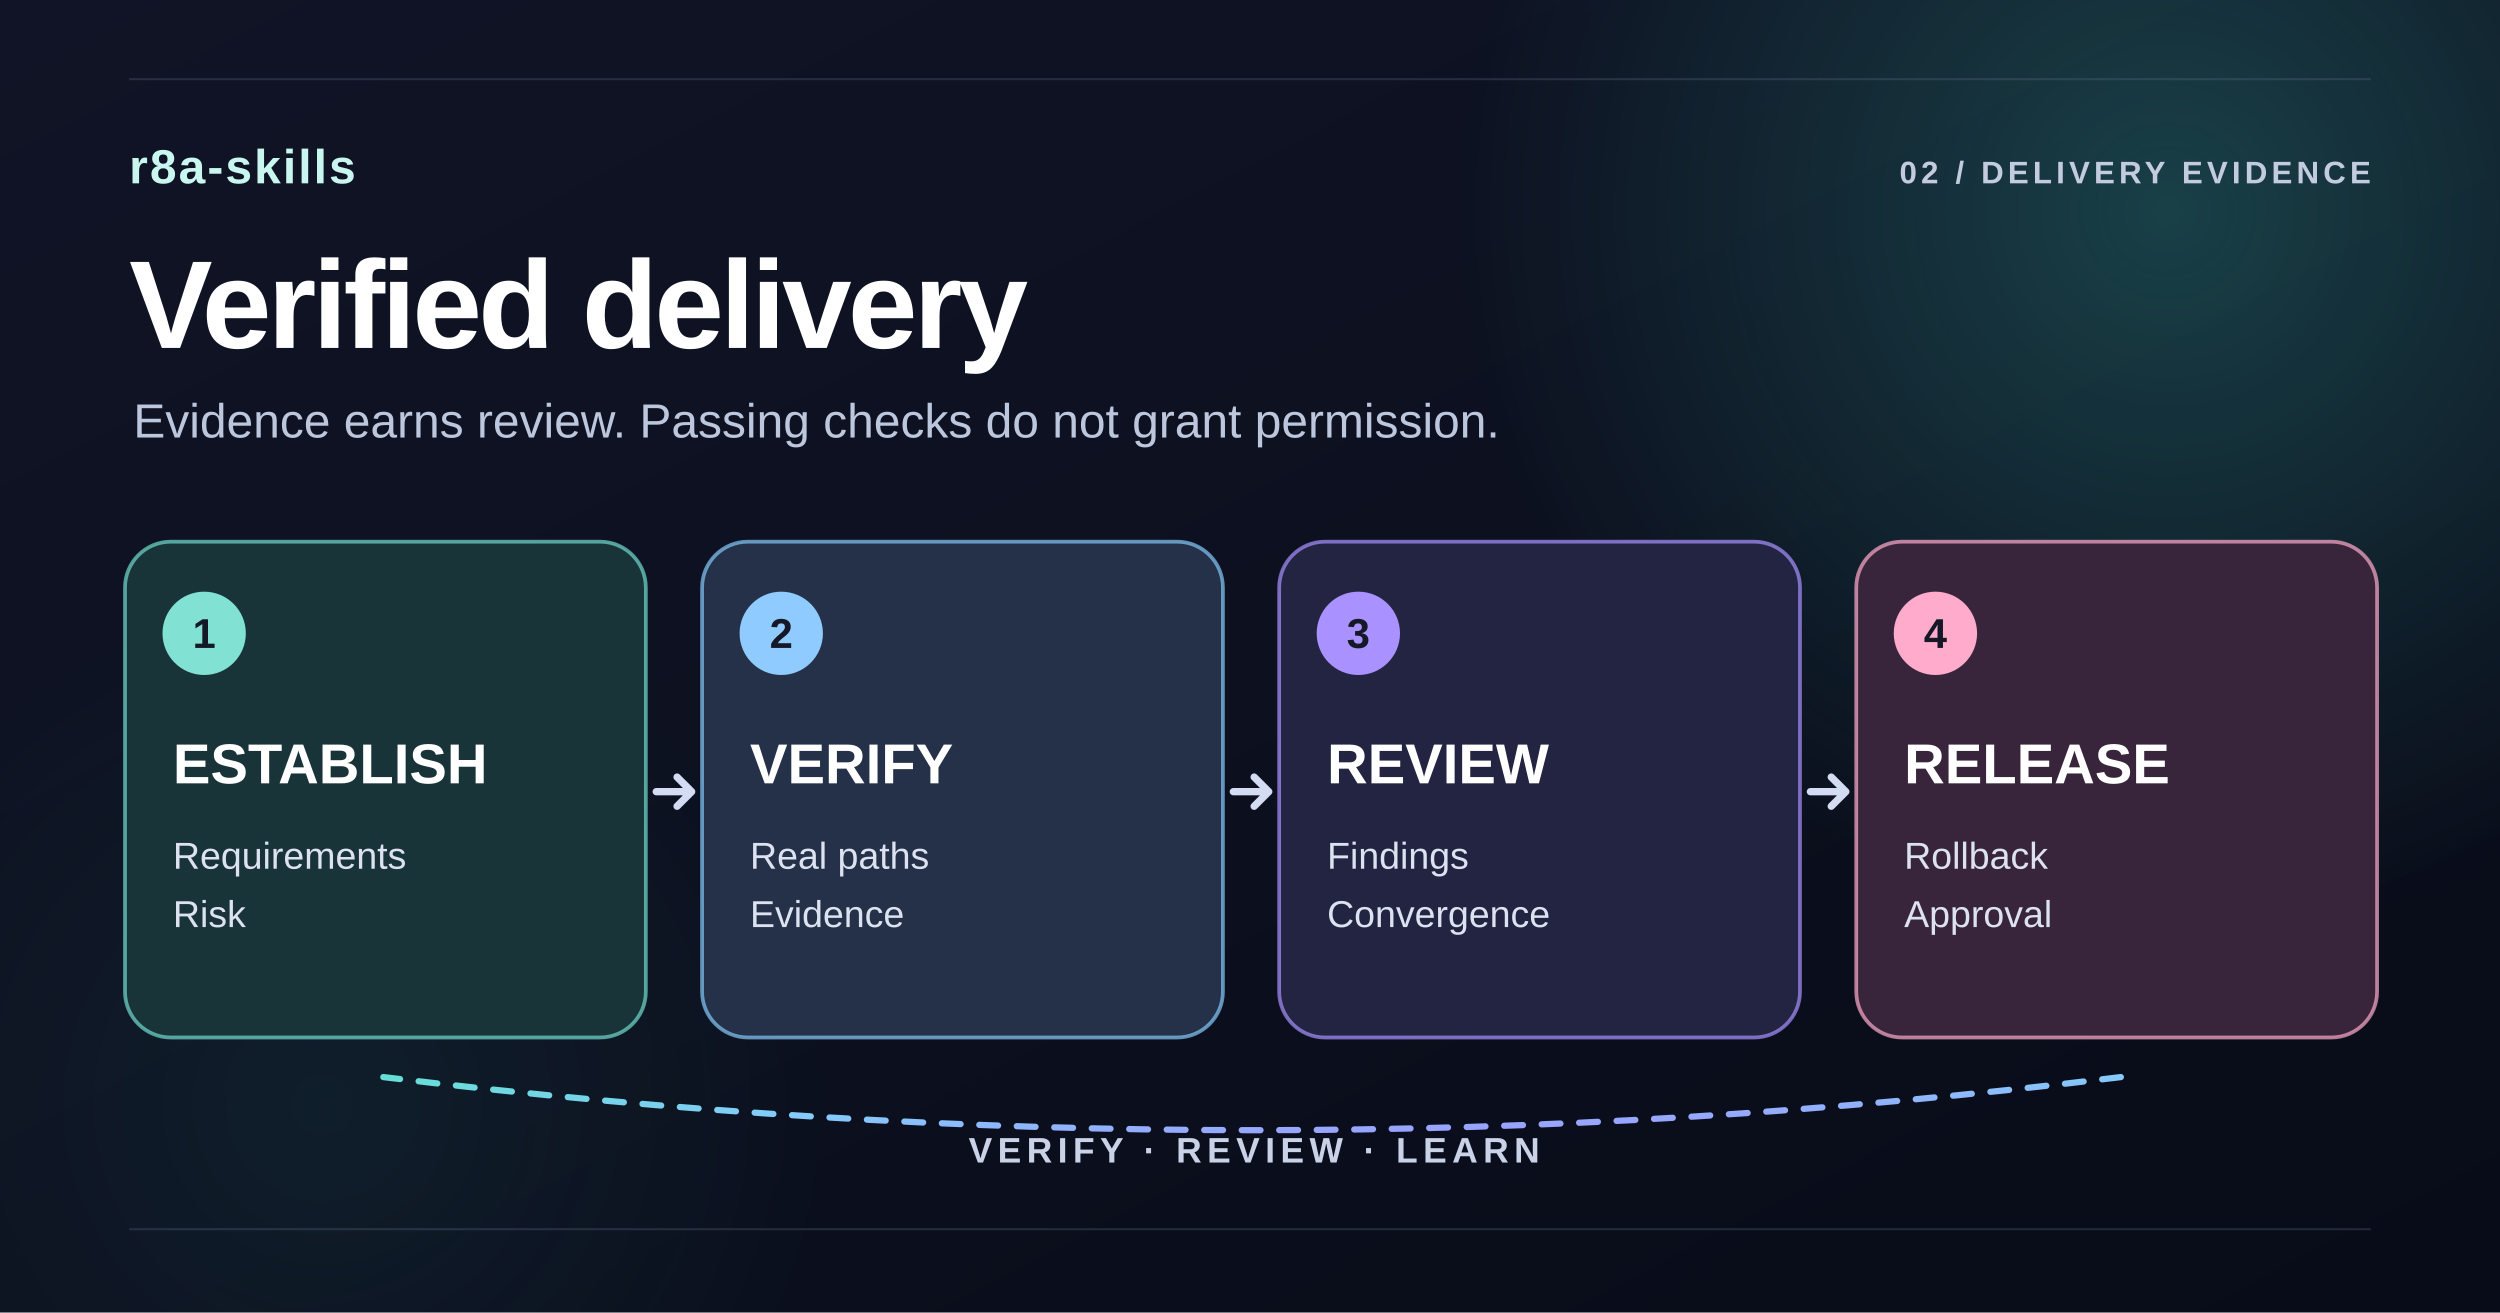
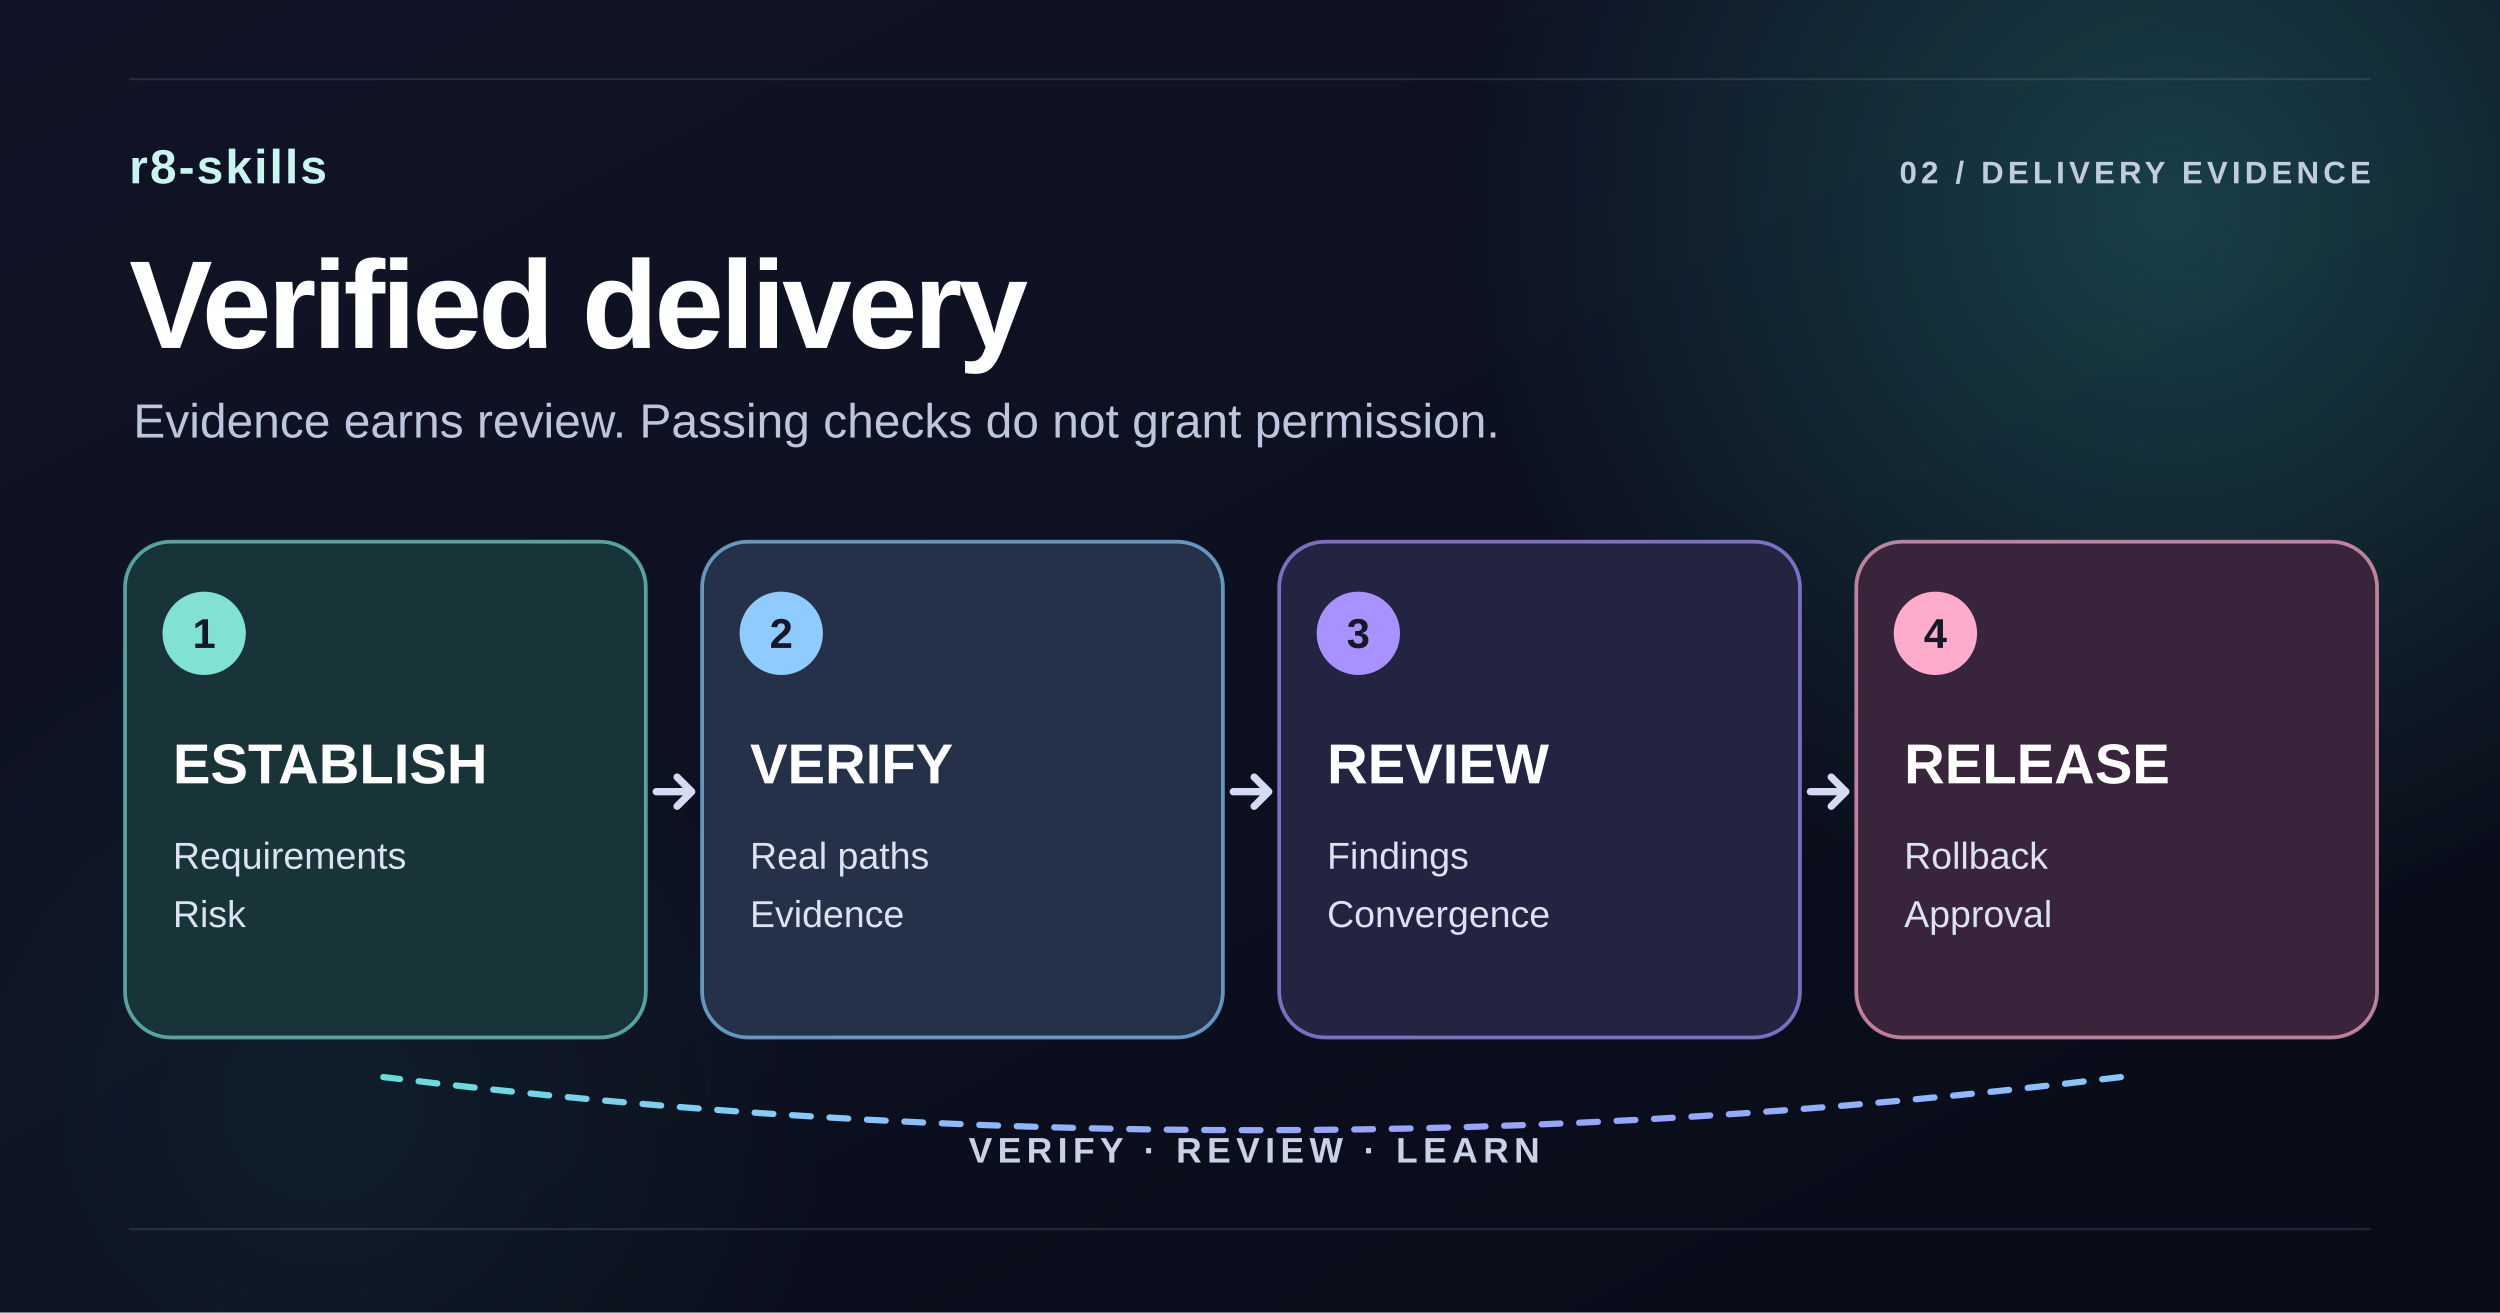
<svg xmlns="http://www.w3.org/2000/svg" viewBox="0 0 1200 630" width="1200" height="630" role="img" aria-labelledby="title description">
  <defs>
    <linearGradient id="background" x1="0" y1="0" x2="1" y2="1">
      <stop offset="0%" stop-color="#101426" />
      <stop offset="100%" stop-color="#080c18" />
    </linearGradient>
    <linearGradient id="edge" x1="0" y1="0" x2="1" y2="1">
      <stop offset="0%" stop-color="#65dfd6" />
      <stop offset="50%" stop-color="#85cafa" />
      <stop offset="100%" stop-color="#a786ff" />
    </linearGradient>
    <radialGradient id="glow">
      <stop offset="0%" stop-color="#42d7c6" stop-opacity=".24" />
      <stop offset="100%" stop-color="#42d7c6" stop-opacity="0" />
    </radialGradient>
  </defs>
  <rect width="1200" height="630" fill="url(#background)" />
  <circle cx="1040" cy="102" r="340" fill="url(#glow)" />
  <circle cx="155" cy="530" r="245" fill="url(#glow)" opacity=".3" />
  <path d="M62 38h1076M62 590h1076" stroke="#64708c" stroke-opacity=".28" />
-   <text x="62" y="88" fill="#c9f7f0" font-size="23" font-family="Arial,Helvetica,sans-serif" letter-spacing="1" font-weight="700">r8a-skills</text>
+   <text x="62" y="88" fill="#c9f7f0" font-size="23" font-family="Arial,Helvetica,sans-serif" letter-spacing="1" font-weight="700">r8-skills</text>
  <text x="1138" y="88" fill="#c3ccdf" text-anchor="end" font-size="15" font-family="Arial,Helvetica,sans-serif" letter-spacing="2" font-weight="700">02 / DELIVERY EVIDENCE</text>
  <text x="62" y="167" fill="#ffffff" font-size="60" font-family="Arial,Helvetica,sans-serif" font-weight="800" letter-spacing="-1.8">Verified delivery</text>
  <text x="64" y="210" fill="#bcc7dd" font-size="23" font-family="Arial,Helvetica,sans-serif">Evidence earns review. Passing checks do not grant permission.</text>
  <g stroke-width="1.8">
    <rect x="60" y="260" width="250" height="238" rx="22" fill="#193439" stroke="#71dbce" stroke-opacity=".7" />
    <rect x="337" y="260" width="250" height="238" rx="22" fill="#243148" stroke="#85cafa" stroke-opacity=".7" />
    <rect x="614" y="260" width="250" height="238" rx="22" fill="#222441" stroke="#a992ff" stroke-opacity=".7" />
    <rect x="891" y="260" width="250" height="238" rx="22" fill="#38253c" stroke="#ffabcb" stroke-opacity=".7" />
  </g>
  <g>
    <circle cx="98" cy="304" r="20" fill="#81e1d2" />
    <circle cx="375" cy="304" r="20" fill="#8fcbff" />
    <circle cx="652" cy="304" r="20" fill="#a992ff" />
    <circle cx="929" cy="304" r="20" fill="#ffabcb" />
  </g>
  <g fill="#151827" font-family="Arial,Helvetica,sans-serif" font-weight="800" font-size="20" text-anchor="middle">
    <text x="98" y="311">1</text>
    <text x="375" y="311">2</text>
    <text x="652" y="311">3</text>
    <text x="929" y="311">4</text>
  </g>
  <g fill="#ffffff" font-family="Arial,Helvetica,sans-serif" font-size="27" font-weight="800">
    <text x="83" y="376">ESTABLISH</text>
    <text x="360" y="376">VERIFY</text>
    <text x="637" y="376">REVIEW</text>
    <text x="914" y="376">RELEASE</text>
  </g>
  <g fill="#dce2f0" font-family="Arial,Helvetica,sans-serif" font-size="18">
    <text x="83" y="417">Requirements</text>
    <text x="83" y="445">Risk</text>
    <text x="360" y="417">Real paths</text>
    <text x="360" y="445">Evidence</text>
    <text x="637" y="417">Findings</text>
    <text x="637" y="445">Convergence</text>
    <text x="914" y="417">Rollback</text>
    <text x="914" y="445">Approval</text>
  </g>
  <g fill="none" stroke="#d4dcf3" stroke-width="3.5" stroke-linecap="round" stroke-linejoin="round">
    <path d="M315 380h17m-7-7 7 7-7 7" />
    <path d="M592 380h17m-7-7 7 7-7 7" />
    <path d="M869 380h17m-7-7 7 7-7 7" />
  </g>
  <path d="M1018 517 Q603 568 184 517" fill="none" stroke="url(#edge)" stroke-width="3" stroke-dasharray="9 9" stroke-linecap="round" />
  <text x="602" y="558" text-anchor="middle" fill="#c9d2e7" font-size="17" font-family="Arial,Helvetica,sans-serif" letter-spacing="2.6" font-weight="700">VERIFY · REVIEW · LEARN</text>
</svg>
